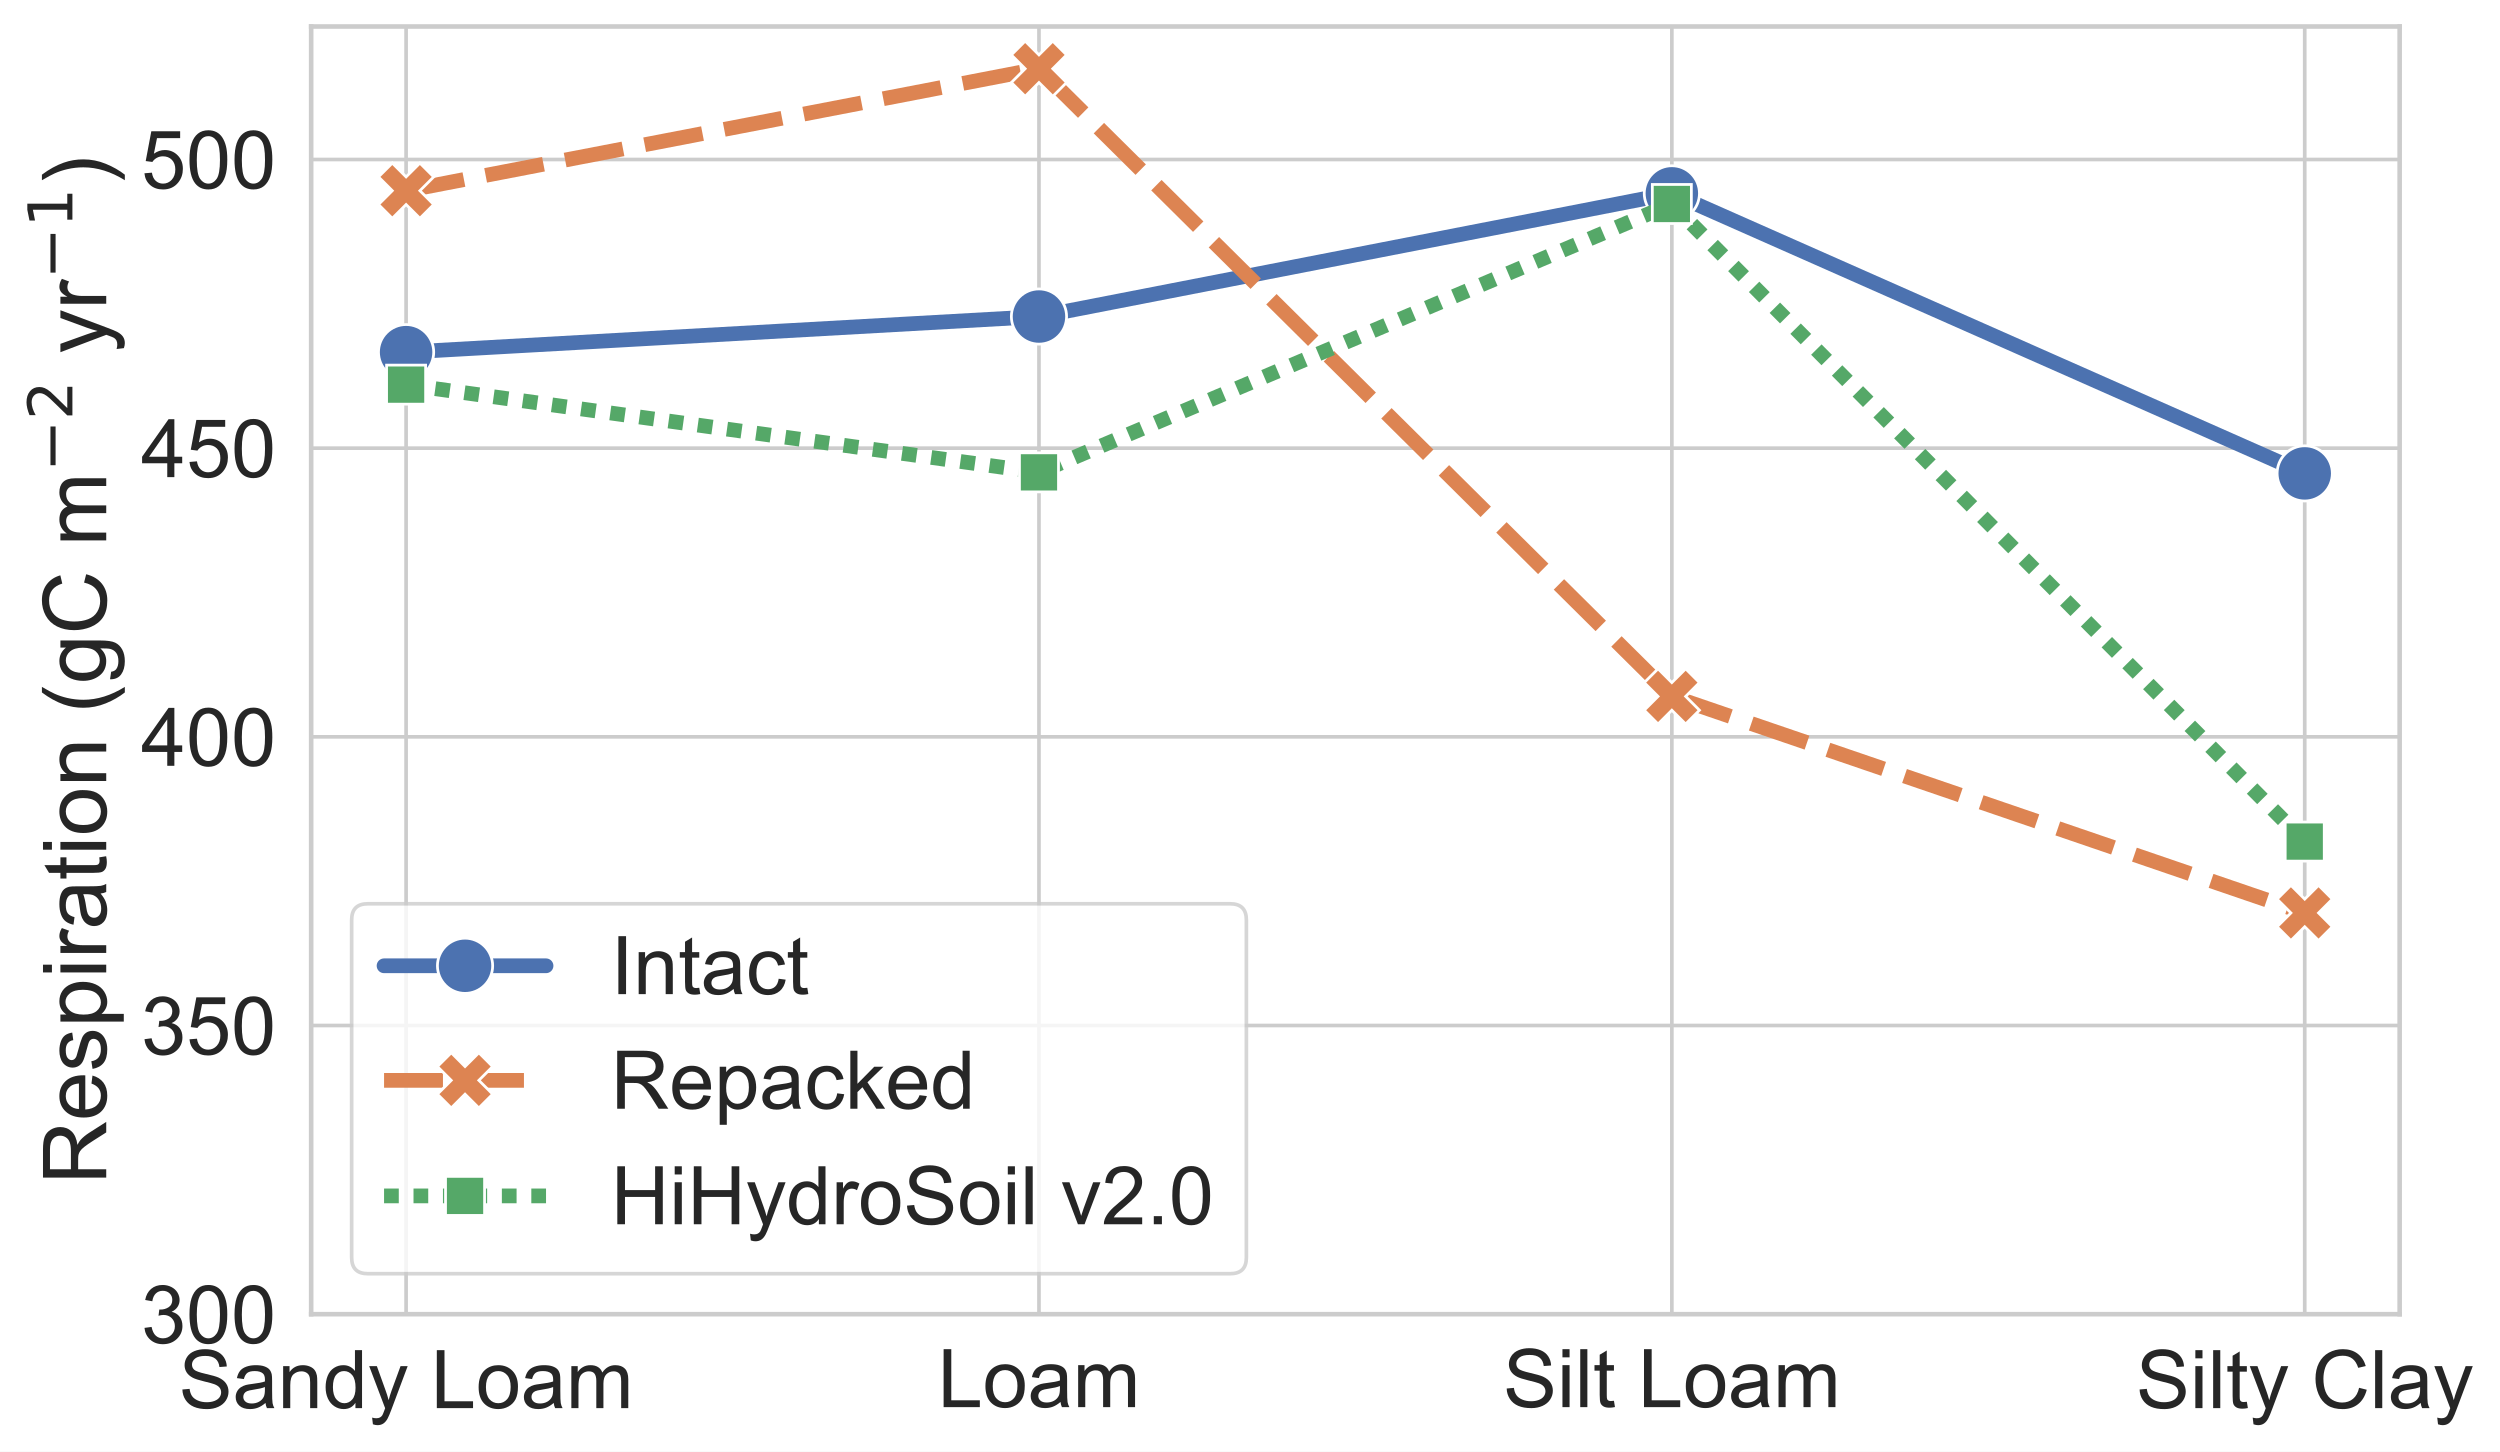
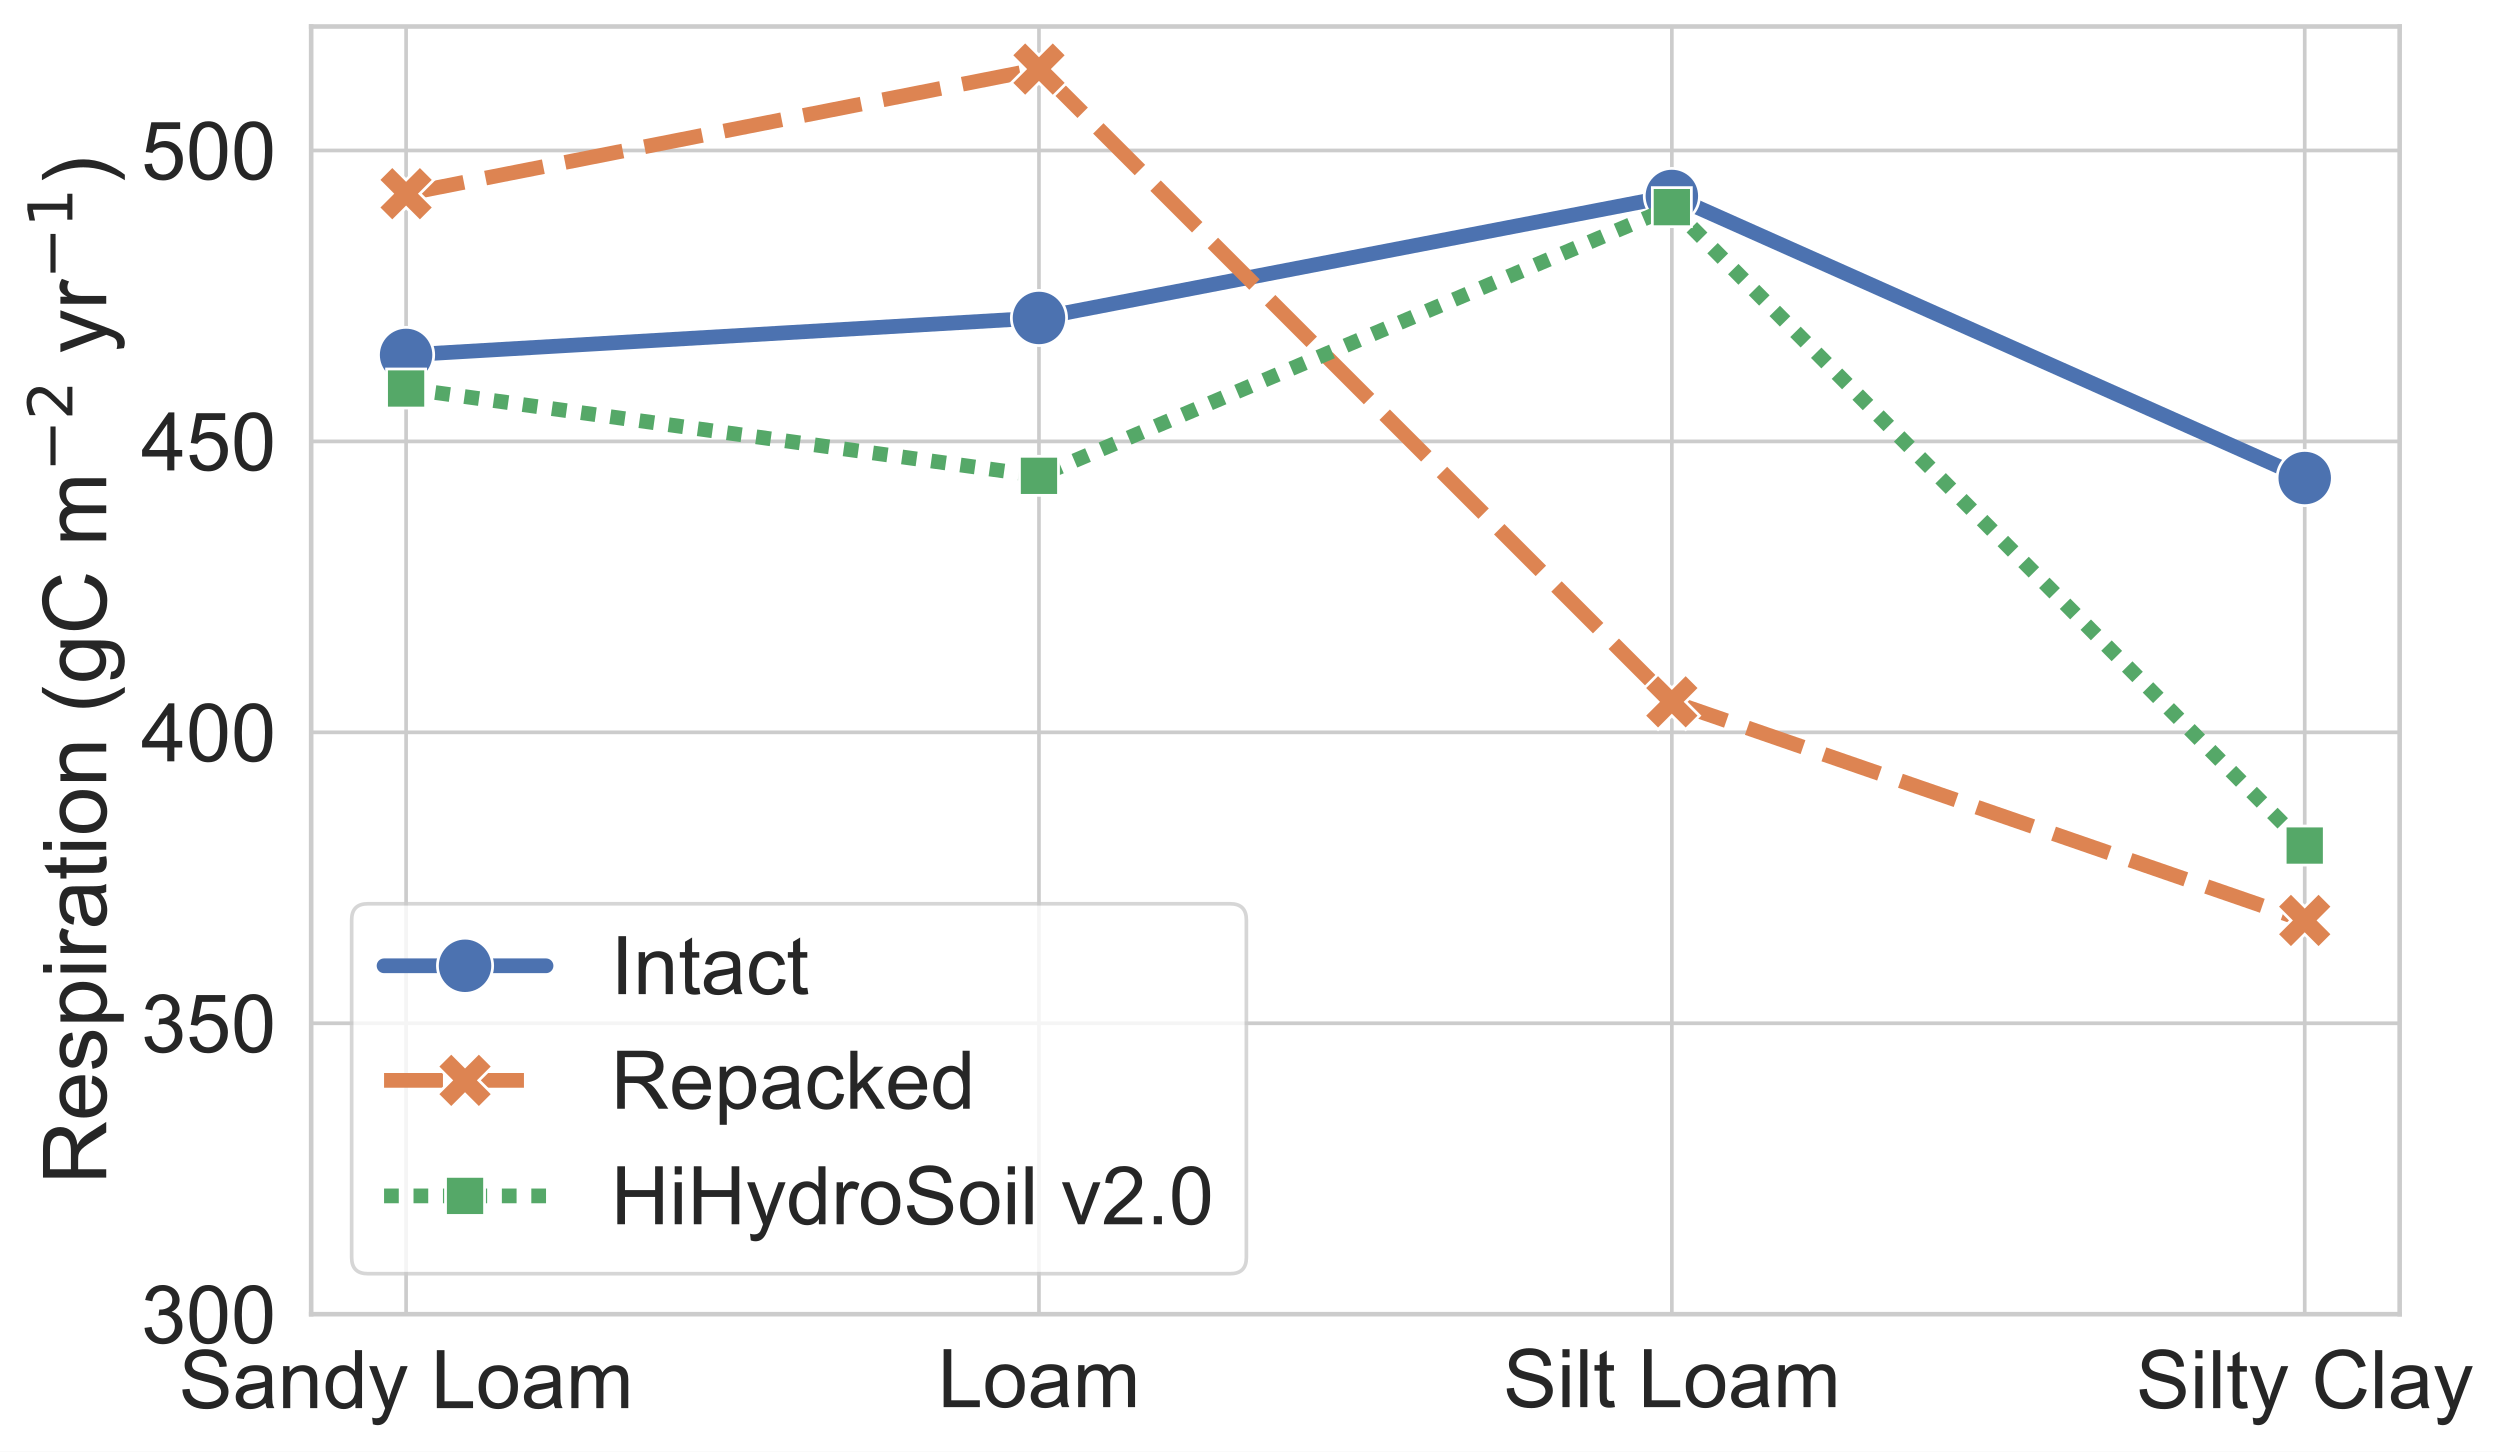
<svg xmlns="http://www.w3.org/2000/svg" xmlns:xlink="http://www.w3.org/1999/xlink" width="679.086pt" height="394.326pt" viewBox="0 0 679.086 394.326" version="1.1">
  <defs>
    <style type="text/css">*{stroke-linejoin: round; stroke-linecap: butt}</style>
  </defs>
  <g id="figure_1">
    <g id="patch_1">
      <path d="M 0 394.326  L 679.086 394.326  L 679.086 0  L 0 0  z " style="fill: #ffffff" />
    </g>
    <g id="axes_1">
      <g id="patch_2">
        <path d="M 84.522 356.98  L 651.83 356.98  L 651.83 7.2  L 84.522 7.2  z " style="fill: #ffffff" />
      </g>
      <g id="matplotlib.axis_1">
        <g id="xtick_1">
          <g id="line2d_1">
-             <path d="M 110.309 356.98  L 110.309 7.2  " clip-path="url(#p8c8cd73a64)" style="fill: none; stroke: #cccccc; stroke-linecap: round" />
+             <path d="M 110.309 356.98  L 110.309 7.2  " clip-path="url(#p1a04d018c3)" style="fill: none; stroke: #cccccc; stroke-linecap: round" />
          </g>
          <g id="text_1">
            <g style="fill: #262626" transform="translate(48.55077 382.4953) scale(0.22 -0.22)">
              <defs>
                <path id="ArialMT-53" d="M 288 1472  L 859 1522  Q 900 1178 1048 958  Q 1197 738 1509 602  Q 1822 466 2213 466  Q 2559 466 2825 569  Q 3091 672 3220 851  Q 3350 1031 3350 1244  Q 3350 1459 3225 1620  Q 3100 1781 2813 1891  Q 2628 1963 1997 2114  Q 1366 2266 1113 2400  Q 784 2572 623 2826  Q 463 3081 463 3397  Q 463 3744 659 4045  Q 856 4347 1234 4503  Q 1613 4659 2075 4659  Q 2584 4659 2973 4495  Q 3363 4331 3572 4012  Q 3781 3694 3797 3291  L 3216 3247  Q 3169 3681 2898 3903  Q 2628 4125 2100 4125  Q 1550 4125 1298 3923  Q 1047 3722 1047 3438  Q 1047 3191 1225 3031  Q 1400 2872 2139 2705  Q 2878 2538 3153 2413  Q 3553 2228 3743 1945  Q 3934 1663 3934 1294  Q 3934 928 3725 604  Q 3516 281 3123 101  Q 2731 -78 2241 -78  Q 1619 -78 1198 103  Q 778 284 539 648  Q 300 1013 288 1472  z " transform="scale(0.015625)" />
                <path id="ArialMT-61" d="M 2588 409  Q 2275 144 1986 34  Q 1697 -75 1366 -75  Q 819 -75 525 192  Q 231 459 231 875  Q 231 1119 342 1320  Q 453 1522 633 1644  Q 813 1766 1038 1828  Q 1203 1872 1538 1913  Q 2219 1994 2541 2106  Q 2544 2222 2544 2253  Q 2544 2597 2384 2738  Q 2169 2928 1744 2928  Q 1347 2928 1158 2789  Q 969 2650 878 2297  L 328 2372  Q 403 2725 575 2942  Q 747 3159 1072 3276  Q 1397 3394 1825 3394  Q 2250 3394 2515 3294  Q 2781 3194 2906 3042  Q 3031 2891 3081 2659  Q 3109 2516 3109 2141  L 3109 1391  Q 3109 606 3145 398  Q 3181 191 3288 0  L 2700 0  Q 2613 175 2588 409  z M 2541 1666  Q 2234 1541 1622 1453  Q 1275 1403 1131 1340  Q 988 1278 909 1158  Q 831 1038 831 891  Q 831 666 1001 516  Q 1172 366 1500 366  Q 1825 366 2078 508  Q 2331 650 2450 897  Q 2541 1088 2541 1459  L 2541 1666  z " transform="scale(0.015625)" />
                <path id="ArialMT-6e" d="M 422 0  L 422 3319  L 928 3319  L 928 2847  Q 1294 3394 1984 3394  Q 2284 3394 2536 3286  Q 2788 3178 2913 3003  Q 3038 2828 3088 2588  Q 3119 2431 3119 2041  L 3119 0  L 2556 0  L 2556 2019  Q 2556 2363 2490 2533  Q 2425 2703 2258 2804  Q 2091 2906 1866 2906  Q 1506 2906 1245 2678  Q 984 2450 984 1813  L 984 0  L 422 0  z " transform="scale(0.015625)" />
                <path id="ArialMT-64" d="M 2575 0  L 2575 419  Q 2259 -75 1647 -75  Q 1250 -75 917 144  Q 584 363 401 755  Q 219 1147 219 1656  Q 219 2153 384 2558  Q 550 2963 881 3178  Q 1213 3394 1622 3394  Q 1922 3394 2156 3267  Q 2391 3141 2538 2938  L 2538 4581  L 3097 4581  L 3097 0  L 2575 0  z M 797 1656  Q 797 1019 1065 703  Q 1334 388 1700 388  Q 2069 388 2326 689  Q 2584 991 2584 1609  Q 2584 2291 2321 2609  Q 2059 2928 1675 2928  Q 1300 2928 1048 2622  Q 797 2316 797 1656  z " transform="scale(0.015625)" />
                <path id="ArialMT-79" d="M 397 -1278  L 334 -750  Q 519 -800 656 -800  Q 844 -800 956 -737  Q 1069 -675 1141 -563  Q 1194 -478 1313 -144  Q 1328 -97 1363 -6  L 103 3319  L 709 3319  L 1400 1397  Q 1534 1031 1641 628  Q 1738 1016 1872 1384  L 2581 3319  L 3144 3319  L 1881 -56  Q 1678 -603 1566 -809  Q 1416 -1088 1222 -1217  Q 1028 -1347 759 -1347  Q 597 -1347 397 -1278  z " transform="scale(0.015625)" />
                <path id="ArialMT-20" transform="scale(0.015625)" />
                <path id="ArialMT-4c" d="M 469 0  L 469 4581  L 1075 4581  L 1075 541  L 3331 541  L 3331 0  L 469 0  z " transform="scale(0.015625)" />
                <path id="ArialMT-6f" d="M 213 1659  Q 213 2581 725 3025  Q 1153 3394 1769 3394  Q 2453 3394 2887 2945  Q 3322 2497 3322 1706  Q 3322 1066 3130 698  Q 2938 331 2570 128  Q 2203 -75 1769 -75  Q 1072 -75 642 372  Q 213 819 213 1659  z M 791 1659  Q 791 1022 1069 705  Q 1347 388 1769 388  Q 2188 388 2466 706  Q 2744 1025 2744 1678  Q 2744 2294 2464 2611  Q 2184 2928 1769 2928  Q 1347 2928 1069 2612  Q 791 2297 791 1659  z " transform="scale(0.015625)" />
                <path id="ArialMT-6d" d="M 422 0  L 422 3319  L 925 3319  L 925 2853  Q 1081 3097 1340 3245  Q 1600 3394 1931 3394  Q 2300 3394 2536 3241  Q 2772 3088 2869 2813  Q 3263 3394 3894 3394  Q 4388 3394 4653 3120  Q 4919 2847 4919 2278  L 4919 0  L 4359 0  L 4359 2091  Q 4359 2428 4304 2576  Q 4250 2725 4106 2815  Q 3963 2906 3769 2906  Q 3419 2906 3187 2673  Q 2956 2441 2956 1928  L 2956 0  L 2394 0  L 2394 2156  Q 2394 2531 2256 2718  Q 2119 2906 1806 2906  Q 1569 2906 1367 2781  Q 1166 2656 1075 2415  Q 984 2175 984 1722  L 984 0  L 422 0  z " transform="scale(0.015625)" />
              </defs>
              <use xlink:href="#ArialMT-53" />
              <use xlink:href="#ArialMT-61" transform="translate(66.69922 0)" />
              <use xlink:href="#ArialMT-6e" transform="translate(122.3145 0)" />
              <use xlink:href="#ArialMT-64" transform="translate(177.9297 0)" />
              <use xlink:href="#ArialMT-79" transform="translate(233.5449 0)" />
              <use xlink:href="#ArialMT-20" transform="translate(283.5449 0)" />
              <use xlink:href="#ArialMT-4c" transform="translate(311.3281 0)" />
              <use xlink:href="#ArialMT-6f" transform="translate(366.9434 0)" />
              <use xlink:href="#ArialMT-61" transform="translate(422.5586 0)" />
              <use xlink:href="#ArialMT-6d" transform="translate(478.1738 0)" />
            </g>
          </g>
        </g>
        <g id="xtick_2">
          <g id="line2d_2">
-             <path d="M 282.22 356.98  L 282.22 7.2  " clip-path="url(#p8c8cd73a64)" style="fill: none; stroke: #cccccc; stroke-linecap: round" />
+             <path d="M 282.22 356.98  L 282.22 7.2  " clip-path="url(#p1a04d018c3)" style="fill: none; stroke: #cccccc; stroke-linecap: round" />
          </g>
          <g id="text_2">
            <g style="fill: #262626" transform="translate(254.7066 382.2272) scale(0.22 -0.22)">
              <use xlink:href="#ArialMT-4c" />
              <use xlink:href="#ArialMT-6f" transform="translate(55.61523 0)" />
              <use xlink:href="#ArialMT-61" transform="translate(111.2305 0)" />
              <use xlink:href="#ArialMT-6d" transform="translate(166.8457 0)" />
            </g>
          </g>
        </g>
        <g id="xtick_3">
          <g id="line2d_3">
-             <path d="M 454.132 356.98  L 454.132 7.2  " clip-path="url(#p8c8cd73a64)" style="fill: none; stroke: #cccccc; stroke-linecap: round" />
+             <path d="M 454.132 356.98  L 454.132 7.2  " clip-path="url(#p1a04d018c3)" style="fill: none; stroke: #cccccc; stroke-linecap: round" />
          </g>
          <g id="text_3">
            <g style="fill: #262626" transform="translate(408.2806 382.2272) scale(0.22 -0.22)">
              <defs>
                <path id="ArialMT-69" d="M 425 3934  L 425 4581  L 988 4581  L 988 3934  L 425 3934  z M 425 0  L 425 3319  L 988 3319  L 988 0  L 425 0  z " transform="scale(0.015625)" />
                <path id="ArialMT-6c" d="M 409 0  L 409 4581  L 972 4581  L 972 0  L 409 0  z " transform="scale(0.015625)" />
                <path id="ArialMT-74" d="M 1650 503  L 1731 6  Q 1494 -44 1306 -44  Q 1000 -44 831 53  Q 663 150 594 308  Q 525 466 525 972  L 525 2881  L 113 2881  L 113 3319  L 525 3319  L 525 4141  L 1084 4478  L 1084 3319  L 1650 3319  L 1650 2881  L 1084 2881  L 1084 941  Q 1084 700 1114 631  Q 1144 563 1211 522  Q 1278 481 1403 481  Q 1497 481 1650 503  z " transform="scale(0.015625)" />
              </defs>
              <use xlink:href="#ArialMT-53" />
              <use xlink:href="#ArialMT-69" transform="translate(66.69922 0)" />
              <use xlink:href="#ArialMT-6c" transform="translate(88.91602 0)" />
              <use xlink:href="#ArialMT-74" transform="translate(111.1328 0)" />
              <use xlink:href="#ArialMT-20" transform="translate(138.916 0)" />
              <use xlink:href="#ArialMT-4c" transform="translate(166.6992 0)" />
              <use xlink:href="#ArialMT-6f" transform="translate(222.3145 0)" />
              <use xlink:href="#ArialMT-61" transform="translate(277.9297 0)" />
              <use xlink:href="#ArialMT-6d" transform="translate(333.5449 0)" />
            </g>
          </g>
        </g>
        <g id="xtick_4">
          <g id="line2d_4">
-             <path d="M 626.043 356.98  L 626.043 7.2  " clip-path="url(#p8c8cd73a64)" style="fill: none; stroke: #cccccc; stroke-linecap: round" />
+             <path d="M 626.043 356.98  L 626.043 7.2  " clip-path="url(#p1a04d018c3)" style="fill: none; stroke: #cccccc; stroke-linecap: round" />
          </g>
          <g id="text_4">
            <g style="fill: #262626" transform="translate(580.2006 382.4953) scale(0.22 -0.22)">
              <defs>
                <path id="ArialMT-43" d="M 3763 1606  L 4369 1453  Q 4178 706 3683 314  Q 3188 -78 2472 -78  Q 1731 -78 1267 223  Q 803 525 561 1097  Q 319 1669 319 2325  Q 319 3041 592 3573  Q 866 4106 1370 4382  Q 1875 4659 2481 4659  Q 3169 4659 3637 4309  Q 4106 3959 4291 3325  L 3694 3184  Q 3534 3684 3231 3912  Q 2928 4141 2469 4141  Q 1941 4141 1586 3887  Q 1231 3634 1087 3207  Q 944 2781 944 2328  Q 944 1744 1114 1308  Q 1284 872 1643 656  Q 2003 441 2422 441  Q 2931 441 3284 734  Q 3638 1028 3763 1606  z " transform="scale(0.015625)" />
              </defs>
              <use xlink:href="#ArialMT-53" />
              <use xlink:href="#ArialMT-69" transform="translate(66.69922 0)" />
              <use xlink:href="#ArialMT-6c" transform="translate(88.91602 0)" />
              <use xlink:href="#ArialMT-74" transform="translate(111.1328 0)" />
              <use xlink:href="#ArialMT-79" transform="translate(138.916 0)" />
              <use xlink:href="#ArialMT-20" transform="translate(188.916 0)" />
              <use xlink:href="#ArialMT-43" transform="translate(216.6992 0)" />
              <use xlink:href="#ArialMT-6c" transform="translate(288.916 0)" />
              <use xlink:href="#ArialMT-61" transform="translate(311.1328 0)" />
              <use xlink:href="#ArialMT-79" transform="translate(366.748 0)" />
            </g>
          </g>
        </g>
      </g>
      <g id="matplotlib.axis_2">
        <g id="ytick_1">
          <g id="line2d_5">
-             <path d="M 84.522 356.98  L 651.83 356.98  " clip-path="url(#p8c8cd73a64)" style="fill: none; stroke: #cccccc; stroke-linecap: round" />
+             <path d="M 84.522 356.98  L 651.83 356.98  " clip-path="url(#p1a04d018c3)" style="fill: none; stroke: #cccccc; stroke-linecap: round" />
          </g>
          <g id="text_5">
            <g style="fill: #262626" transform="translate(38.32 364.8536) scale(0.22 -0.22)">
              <defs>
                <path id="ArialMT-33" d="M 269 1209  L 831 1284  Q 928 806 1161 595  Q 1394 384 1728 384  Q 2125 384 2398 659  Q 2672 934 2672 1341  Q 2672 1728 2419 1979  Q 2166 2231 1775 2231  Q 1616 2231 1378 2169  L 1441 2663  Q 1497 2656 1531 2656  Q 1891 2656 2178 2843  Q 2466 3031 2466 3422  Q 2466 3731 2256 3934  Q 2047 4138 1716 4138  Q 1388 4138 1169 3931  Q 950 3725 888 3313  L 325 3413  Q 428 3978 793 4289  Q 1159 4600 1703 4600  Q 2078 4600 2393 4439  Q 2709 4278 2876 4000  Q 3044 3722 3044 3409  Q 3044 3113 2884 2869  Q 2725 2625 2413 2481  Q 2819 2388 3044 2092  Q 3269 1797 3269 1353  Q 3269 753 2831 336  Q 2394 -81 1725 -81  Q 1122 -81 723 278  Q 325 638 269 1209  z " transform="scale(0.015625)" />
                <path id="ArialMT-30" d="M 266 2259  Q 266 3072 433 3567  Q 600 4063 929 4331  Q 1259 4600 1759 4600  Q 2128 4600 2406 4451  Q 2684 4303 2865 4023  Q 3047 3744 3150 3342  Q 3253 2941 3253 2259  Q 3253 1453 3087 958  Q 2922 463 2592 192  Q 2263 -78 1759 -78  Q 1097 -78 719 397  Q 266 969 266 2259  z M 844 2259  Q 844 1131 1108 757  Q 1372 384 1759 384  Q 2147 384 2411 759  Q 2675 1134 2675 2259  Q 2675 3391 2411 3762  Q 2147 4134 1753 4134  Q 1366 4134 1134 3806  Q 844 3388 844 2259  z " transform="scale(0.015625)" />
              </defs>
              <use xlink:href="#ArialMT-33" />
              <use xlink:href="#ArialMT-30" transform="translate(55.61523 0)" />
              <use xlink:href="#ArialMT-30" transform="translate(111.2305 0)" />
            </g>
          </g>
        </g>
        <g id="ytick_2">
          <g id="line2d_6">
-             <path d="M 84.522 278.566  L 651.83 278.566  " clip-path="url(#p8c8cd73a64)" style="fill: none; stroke: #cccccc; stroke-linecap: round" />
+             <path d="M 84.522 277.953  L 651.83 277.953  " clip-path="url(#p1a04d018c3)" style="fill: none; stroke: #cccccc; stroke-linecap: round" />
          </g>
          <g id="text_6">
-             <g style="fill: #262626" transform="translate(38.32 286.4395) scale(0.22 -0.22)">
+             <g style="fill: #262626" transform="translate(38.32 285.8264) scale(0.22 -0.22)">
              <defs>
                <path id="ArialMT-35" d="M 266 1200  L 856 1250  Q 922 819 1161 601  Q 1400 384 1738 384  Q 2144 384 2425 690  Q 2706 997 2706 1503  Q 2706 1984 2436 2262  Q 2166 2541 1728 2541  Q 1456 2541 1237 2417  Q 1019 2294 894 2097  L 366 2166  L 809 4519  L 3088 4519  L 3088 3981  L 1259 3981  L 1013 2750  Q 1425 3038 1878 3038  Q 2478 3038 2890 2622  Q 3303 2206 3303 1553  Q 3303 931 2941 478  Q 2500 -78 1738 -78  Q 1113 -78 717 272  Q 322 622 266 1200  z " transform="scale(0.015625)" />
              </defs>
              <use xlink:href="#ArialMT-33" />
              <use xlink:href="#ArialMT-35" transform="translate(55.61523 0)" />
              <use xlink:href="#ArialMT-30" transform="translate(111.2305 0)" />
            </g>
          </g>
        </g>
        <g id="ytick_3">
          <g id="line2d_7">
-             <path d="M 84.522 200.152  L 651.83 200.152  " clip-path="url(#p8c8cd73a64)" style="fill: none; stroke: #cccccc; stroke-linecap: round" />
+             <path d="M 84.522 198.926  L 651.83 198.926  " clip-path="url(#p1a04d018c3)" style="fill: none; stroke: #cccccc; stroke-linecap: round" />
          </g>
          <g id="text_7">
-             <g style="fill: #262626" transform="translate(38.32 208.0254) scale(0.22 -0.22)">
+             <g style="fill: #262626" transform="translate(38.32 206.7992) scale(0.22 -0.22)">
              <defs>
                <path id="ArialMT-34" d="M 2069 0  L 2069 1097  L 81 1097  L 81 1613  L 2172 4581  L 2631 4581  L 2631 1613  L 3250 1613  L 3250 1097  L 2631 1097  L 2631 0  L 2069 0  z M 2069 1613  L 2069 3678  L 634 1613  L 2069 1613  z " transform="scale(0.015625)" />
              </defs>
              <use xlink:href="#ArialMT-34" />
              <use xlink:href="#ArialMT-30" transform="translate(55.61523 0)" />
              <use xlink:href="#ArialMT-30" transform="translate(111.2305 0)" />
            </g>
          </g>
        </g>
        <g id="ytick_4">
          <g id="line2d_8">
-             <path d="M 84.522 121.738  L 651.83 121.738  " clip-path="url(#p8c8cd73a64)" style="fill: none; stroke: #cccccc; stroke-linecap: round" />
+             <path d="M 84.522 119.898  L 651.83 119.898  " clip-path="url(#p1a04d018c3)" style="fill: none; stroke: #cccccc; stroke-linecap: round" />
          </g>
          <g id="text_8">
-             <g style="fill: #262626" transform="translate(38.32 129.6114) scale(0.22 -0.22)">
+             <g style="fill: #262626" transform="translate(38.32 127.772) scale(0.22 -0.22)">
              <use xlink:href="#ArialMT-34" />
              <use xlink:href="#ArialMT-35" transform="translate(55.61523 0)" />
              <use xlink:href="#ArialMT-30" transform="translate(111.2305 0)" />
            </g>
          </g>
        </g>
        <g id="ytick_5">
          <g id="line2d_9">
-             <path d="M 84.522 43.324  L 651.83 43.324  " clip-path="url(#p8c8cd73a64)" style="fill: none; stroke: #cccccc; stroke-linecap: round" />
+             <path d="M 84.522 40.871  L 651.83 40.871  " clip-path="url(#p1a04d018c3)" style="fill: none; stroke: #cccccc; stroke-linecap: round" />
          </g>
          <g id="text_9">
-             <g style="fill: #262626" transform="translate(38.32 51.1973) scale(0.22 -0.22)">
+             <g style="fill: #262626" transform="translate(38.32 48.74485) scale(0.22 -0.22)">
              <use xlink:href="#ArialMT-35" />
              <use xlink:href="#ArialMT-30" transform="translate(55.61523 0)" />
              <use xlink:href="#ArialMT-30" transform="translate(111.2305 0)" />
            </g>
          </g>
        </g>
        <g id="text_10">
          <g style="fill: #262626" transform="translate(29.04 321.77) rotate(-90) scale(0.24 -0.24)">
            <defs>
              <path id="ArialMT-52" d="M 503 0  L 503 4581  L 2534 4581  Q 3147 4581 3465 4457  Q 3784 4334 3975 4021  Q 4166 3709 4166 3331  Q 4166 2844 3850 2509  Q 3534 2175 2875 2084  Q 3116 1969 3241 1856  Q 3506 1613 3744 1247  L 4541 0  L 3778 0  L 3172 953  Q 2906 1366 2734 1584  Q 2563 1803 2427 1890  Q 2291 1978 2150 2013  Q 2047 2034 1813 2034  L 1109 2034  L 1109 0  L 503 0  z M 1109 2559  L 2413 2559  Q 2828 2559 3062 2645  Q 3297 2731 3419 2920  Q 3541 3109 3541 3331  Q 3541 3656 3305 3865  Q 3069 4075 2559 4075  L 1109 4075  L 1109 2559  z " transform="scale(0.015625)" />
              <path id="ArialMT-65" d="M 2694 1069  L 3275 997  Q 3138 488 2766 206  Q 2394 -75 1816 -75  Q 1088 -75 661 373  Q 234 822 234 1631  Q 234 2469 665 2931  Q 1097 3394 1784 3394  Q 2450 3394 2872 2941  Q 3294 2488 3294 1666  Q 3294 1616 3291 1516  L 816 1516  Q 847 969 1125 678  Q 1403 388 1819 388  Q 2128 388 2347 550  Q 2566 713 2694 1069  z M 847 1978  L 2700 1978  Q 2663 2397 2488 2606  Q 2219 2931 1791 2931  Q 1403 2931 1139 2672  Q 875 2413 847 1978  z " transform="scale(0.015625)" />
              <path id="ArialMT-73" d="M 197 991  L 753 1078  Q 800 744 1014 566  Q 1228 388 1613 388  Q 2000 388 2187 545  Q 2375 703 2375 916  Q 2375 1106 2209 1216  Q 2094 1291 1634 1406  Q 1016 1563 777 1677  Q 538 1791 414 1992  Q 291 2194 291 2438  Q 291 2659 392 2848  Q 494 3038 669 3163  Q 800 3259 1026 3326  Q 1253 3394 1513 3394  Q 1903 3394 2198 3281  Q 2494 3169 2634 2976  Q 2775 2784 2828 2463  L 2278 2388  Q 2241 2644 2061 2787  Q 1881 2931 1553 2931  Q 1166 2931 1000 2803  Q 834 2675 834 2503  Q 834 2394 903 2306  Q 972 2216 1119 2156  Q 1203 2125 1616 2013  Q 2213 1853 2448 1751  Q 2684 1650 2818 1456  Q 2953 1263 2953 975  Q 2953 694 2789 445  Q 2625 197 2315 61  Q 2006 -75 1616 -75  Q 969 -75 630 194  Q 291 463 197 991  z " transform="scale(0.015625)" />
              <path id="ArialMT-70" d="M 422 -1272  L 422 3319  L 934 3319  L 934 2888  Q 1116 3141 1344 3267  Q 1572 3394 1897 3394  Q 2322 3394 2647 3175  Q 2972 2956 3137 2557  Q 3303 2159 3303 1684  Q 3303 1175 3120 767  Q 2938 359 2589 142  Q 2241 -75 1856 -75  Q 1575 -75 1351 44  Q 1128 163 984 344  L 984 -1272  L 422 -1272  z M 931 1641  Q 931 1000 1190 694  Q 1450 388 1819 388  Q 2194 388 2461 705  Q 2728 1022 2728 1688  Q 2728 2322 2467 2637  Q 2206 2953 1844 2953  Q 1484 2953 1207 2617  Q 931 2281 931 1641  z " transform="scale(0.015625)" />
              <path id="ArialMT-72" d="M 416 0  L 416 3319  L 922 3319  L 922 2816  Q 1116 3169 1280 3281  Q 1444 3394 1641 3394  Q 1925 3394 2219 3213  L 2025 2691  Q 1819 2813 1613 2813  Q 1428 2813 1281 2702  Q 1134 2591 1072 2394  Q 978 2094 978 1738  L 978 0  L 416 0  z " transform="scale(0.015625)" />
              <path id="ArialMT-28" d="M 1497 -1347  Q 1031 -759 709 28  Q 388 816 388 1659  Q 388 2403 628 3084  Q 909 3875 1497 4659  L 1900 4659  Q 1522 4009 1400 3731  Q 1209 3300 1100 2831  Q 966 2247 966 1656  Q 966 153 1900 -1347  L 1497 -1347  z " transform="scale(0.015625)" />
              <path id="ArialMT-67" d="M 319 -275  L 866 -356  Q 900 -609 1056 -725  Q 1266 -881 1628 -881  Q 2019 -881 2231 -725  Q 2444 -569 2519 -288  Q 2563 -116 2559 434  Q 2191 0 1641 0  Q 956 0 581 494  Q 206 988 206 1678  Q 206 2153 378 2554  Q 550 2956 876 3175  Q 1203 3394 1644 3394  Q 2231 3394 2613 2919  L 2613 3319  L 3131 3319  L 3131 450  Q 3131 -325 2973 -648  Q 2816 -972 2473 -1159  Q 2131 -1347 1631 -1347  Q 1038 -1347 672 -1080  Q 306 -813 319 -275  z M 784 1719  Q 784 1066 1043 766  Q 1303 466 1694 466  Q 2081 466 2343 764  Q 2606 1063 2606 1700  Q 2606 2309 2336 2618  Q 2066 2928 1684 2928  Q 1309 2928 1046 2623  Q 784 2319 784 1719  z " transform="scale(0.015625)" />
              <path id="DejaVuSans-2212" d="M 678 2272  L 4684 2272  L 4684 1741  L 678 1741  L 678 2272  z " transform="scale(0.015625)" />
              <path id="DejaVuSans-32" d="M 1228 531  L 3431 531  L 3431 0  L 469 0  L 469 531  Q 828 903 1448 1529  Q 2069 2156 2228 2338  Q 2531 2678 2651 2914  Q 2772 3150 2772 3378  Q 2772 3750 2511 3984  Q 2250 4219 1831 4219  Q 1534 4219 1204 4116  Q 875 4013 500 3803  L 500 4441  Q 881 4594 1212 4672  Q 1544 4750 1819 4750  Q 2544 4750 2975 4387  Q 3406 4025 3406 3419  Q 3406 3131 3298 2873  Q 3191 2616 2906 2266  Q 2828 2175 2409 1742  Q 1991 1309 1228 531  z " transform="scale(0.015625)" />
              <path id="DejaVuSans-31" d="M 794 531  L 1825 531  L 1825 4091  L 703 3866  L 703 4441  L 1819 4666  L 2450 4666  L 2450 531  L 3481 531  L 3481 0  L 794 0  L 794 531  z " transform="scale(0.015625)" />
              <path id="ArialMT-29" d="M 791 -1347  L 388 -1347  Q 1322 153 1322 1656  Q 1322 2244 1188 2822  Q 1081 3291 891 3722  Q 769 4003 388 4659  L 791 4659  Q 1378 3875 1659 3084  Q 1900 2403 1900 1659  Q 1900 816 1576 28  Q 1253 -759 791 -1347  z " transform="scale(0.015625)" />
            </defs>
            <use xlink:href="#ArialMT-52" transform="translate(0 0.765625)" />
            <use xlink:href="#ArialMT-65" transform="translate(72.2168 0.765625)" />
            <use xlink:href="#ArialMT-73" transform="translate(127.832 0.765625)" />
            <use xlink:href="#ArialMT-70" transform="translate(177.832 0.765625)" />
            <use xlink:href="#ArialMT-69" transform="translate(233.4473 0.765625)" />
            <use xlink:href="#ArialMT-72" transform="translate(255.6641 0.765625)" />
            <use xlink:href="#ArialMT-61" transform="translate(288.9648 0.765625)" />
            <use xlink:href="#ArialMT-74" transform="translate(344.5801 0.765625)" />
            <use xlink:href="#ArialMT-69" transform="translate(372.3633 0.765625)" />
            <use xlink:href="#ArialMT-6f" transform="translate(394.5801 0.765625)" />
            <use xlink:href="#ArialMT-6e" transform="translate(450.1953 0.765625)" />
            <use xlink:href="#ArialMT-20" transform="translate(505.8105 0.765625)" />
            <use xlink:href="#ArialMT-28" transform="translate(533.5938 0.765625)" />
            <use xlink:href="#ArialMT-67" transform="translate(566.8945 0.765625)" />
            <use xlink:href="#ArialMT-43" transform="translate(622.5098 0.765625)" />
            <use xlink:href="#ArialMT-20" transform="translate(694.7266 0.765625)" />
            <use xlink:href="#ArialMT-6d" transform="translate(722.5098 0.765625)" />
            <use xlink:href="#DejaVuSans-2212" transform="translate(806.7676 39.04688) scale(0.7)" />
            <use xlink:href="#DejaVuSans-32" transform="translate(865.4199 39.04688) scale(0.7)" />
            <use xlink:href="#ArialMT-20" transform="translate(912.6904 0.765625)" />
            <use xlink:href="#ArialMT-79" transform="translate(940.4736 0.765625)" />
            <use xlink:href="#ArialMT-72" transform="translate(990.4736 0.765625)" />
            <use xlink:href="#DejaVuSans-2212" transform="translate(1024.731 39.04688) scale(0.7)" />
            <use xlink:href="#DejaVuSans-31" transform="translate(1083.384 39.04688) scale(0.7)" />
            <use xlink:href="#ArialMT-29" transform="translate(1130.654 0.765625)" />
          </g>
        </g>
      </g>
      <g id="FillBetweenPolyCollection_1" />
      <g id="FillBetweenPolyCollection_2" />
      <g id="FillBetweenPolyCollection_3" />
      <g id="line2d_10">
-         <path d="M 110.309 95.655  L 282.22 85.98  L 454.132 52.518  L 626.043 128.591  " clip-path="url(#p8c8cd73a64)" style="fill: none; stroke: #4c72b0; stroke-width: 4; stroke-linecap: round" />
+         <path d="M 110.309 96.413  L 282.22 86.37  L 454.132 53.236  L 626.043 129.85  " clip-path="url(#p1a04d018c3)" style="fill: none; stroke: #4c72b0; stroke-width: 4; stroke-linecap: round" />
        <defs>
-           <path id="m2372c9fff1" d="M 0 7.5  C 1.989 7.5 3.897 6.71 5.303 5.303  C 6.71 3.897 7.5 1.989 7.5 0  C 7.5 -1.989 6.71 -3.897 5.303 -5.303  C 3.897 -6.71 1.989 -7.5 0 -7.5  C -1.989 -7.5 -3.897 -6.71 -5.303 -5.303  C -6.71 -3.897 -7.5 -1.989 -7.5 0  C -7.5 1.989 -6.71 3.897 -5.303 5.303  C -3.897 6.71 -1.989 7.5 0 7.5  z " style="stroke: #ffffff; stroke-width: 0.75" />
+           <path id="m729ef47c2c" d="M 0 7.5  C 1.989 7.5 3.897 6.71 5.303 5.303  C 6.71 3.897 7.5 1.989 7.5 0  C 7.5 -1.989 6.71 -3.897 5.303 -5.303  C 3.897 -6.71 1.989 -7.5 0 -7.5  C -1.989 -7.5 -3.897 -6.71 -5.303 -5.303  C -6.71 -3.897 -7.5 -1.989 -7.5 0  C -7.5 1.989 -6.71 3.897 -5.303 5.303  C -3.897 6.71 -1.989 7.5 0 7.5  z " style="stroke: #ffffff; stroke-width: 0.75" />
        </defs>
-         <g clip-path="url(#p8c8cd73a64)">
-           <use xlink:href="#m2372c9fff1" x="110.309" y="95.655" style="fill: #4c72b0; stroke: #ffffff; stroke-width: 0.75" />
-           <use xlink:href="#m2372c9fff1" x="282.22" y="85.98" style="fill: #4c72b0; stroke: #ffffff; stroke-width: 0.75" />
-           <use xlink:href="#m2372c9fff1" x="454.132" y="52.518" style="fill: #4c72b0; stroke: #ffffff; stroke-width: 0.75" />
-           <use xlink:href="#m2372c9fff1" x="626.043" y="128.591" style="fill: #4c72b0; stroke: #ffffff; stroke-width: 0.75" />
+         <g clip-path="url(#p1a04d018c3)">
+           <use xlink:href="#m729ef47c2c" x="110.309" y="96.413" style="fill: #4c72b0; stroke: #ffffff; stroke-width: 0.75" />
+           <use xlink:href="#m729ef47c2c" x="282.22" y="86.37" style="fill: #4c72b0; stroke: #ffffff; stroke-width: 0.75" />
+           <use xlink:href="#m729ef47c2c" x="454.132" y="53.236" style="fill: #4c72b0; stroke: #ffffff; stroke-width: 0.75" />
+           <use xlink:href="#m729ef47c2c" x="626.043" y="129.85" style="fill: #4c72b0; stroke: #ffffff; stroke-width: 0.75" />
        </g>
      </g>
      <g id="line2d_11">
-         <path d="M 110.309 51.802  L 282.22 18.666  L 454.132 189.168  L 626.043 247.984  " clip-path="url(#p8c8cd73a64)" style="fill: none; stroke-dasharray: 16,6; stroke-dashoffset: 0; stroke: #dd8452; stroke-width: 4" />
+         <path d="M 110.309 52.616  L 282.22 18.763  L 454.132 190.643  L 626.043 250.021  " clip-path="url(#p1a04d018c3)" style="fill: none; stroke-dasharray: 16,6; stroke-dashoffset: 0; stroke: #dd8452; stroke-width: 4" />
        <defs>
-           <path id="mb372dc1cad" d="M -3.75 7.5  L 0 3.75  L 3.75 7.5  L 7.5 3.75  L 3.75 0  L 7.5 -3.75  L 3.75 -7.5  L 0 -3.75  L -3.75 -7.5  L -7.5 -3.75  L -3.75 0  L -7.5 3.75  z " style="stroke: #ffffff; stroke-width: 0.75; stroke-linejoin: miter" />
+           <path id="mf990b99431" d="M -3.75 7.5  L 0 3.75  L 3.75 7.5  L 7.5 3.75  L 3.75 0  L 7.5 -3.75  L 3.75 -7.5  L 0 -3.75  L -3.75 -7.5  L -7.5 -3.75  L -3.75 0  L -7.5 3.75  z " style="stroke: #ffffff; stroke-width: 0.75; stroke-linejoin: miter" />
        </defs>
-         <g clip-path="url(#p8c8cd73a64)">
-           <use xlink:href="#mb372dc1cad" x="110.309" y="51.802" style="fill: #dd8452; stroke: #ffffff; stroke-width: 0.75; stroke-linejoin: miter" />
-           <use xlink:href="#mb372dc1cad" x="282.22" y="18.666" style="fill: #dd8452; stroke: #ffffff; stroke-width: 0.75; stroke-linejoin: miter" />
-           <use xlink:href="#mb372dc1cad" x="454.132" y="189.168" style="fill: #dd8452; stroke: #ffffff; stroke-width: 0.75; stroke-linejoin: miter" />
-           <use xlink:href="#mb372dc1cad" x="626.043" y="247.984" style="fill: #dd8452; stroke: #ffffff; stroke-width: 0.75; stroke-linejoin: miter" />
+         <g clip-path="url(#p1a04d018c3)">
+           <use xlink:href="#mf990b99431" x="110.309" y="52.616" style="fill: #dd8452; stroke: #ffffff; stroke-width: 0.75; stroke-linejoin: miter" />
+           <use xlink:href="#mf990b99431" x="282.22" y="18.763" style="fill: #dd8452; stroke: #ffffff; stroke-width: 0.75; stroke-linejoin: miter" />
+           <use xlink:href="#mf990b99431" x="454.132" y="190.643" style="fill: #dd8452; stroke: #ffffff; stroke-width: 0.75; stroke-linejoin: miter" />
+           <use xlink:href="#mf990b99431" x="626.043" y="250.021" style="fill: #dd8452; stroke: #ffffff; stroke-width: 0.75; stroke-linejoin: miter" />
        </g>
      </g>
      <g id="line2d_12">
-         <path d="M 110.309 104.48  L 282.22 128.308  L 454.132 55.411  L 626.043 228.606  " clip-path="url(#p8c8cd73a64)" style="fill: none; stroke-dasharray: 4,4; stroke-dashoffset: 0; stroke: #55a868; stroke-width: 4" />
+         <path d="M 110.309 105.533  L 282.22 129.249  L 454.132 56.267  L 626.043 229.683  " clip-path="url(#p1a04d018c3)" style="fill: none; stroke-dasharray: 4,4; stroke-dashoffset: 0; stroke: #55a868; stroke-width: 4" />
        <defs>
-           <path id="mb5afd856f3" d="M -5.303 -5.303  L -5.303 5.303  L 5.303 5.303  L 5.303 -5.303  z " style="stroke: #ffffff; stroke-width: 0.75; stroke-linejoin: miter" />
+           <path id="m7925b79bcb" d="M -5.303 -5.303  L -5.303 5.303  L 5.303 5.303  L 5.303 -5.303  z " style="stroke: #ffffff; stroke-width: 0.75; stroke-linejoin: miter" />
        </defs>
-         <g clip-path="url(#p8c8cd73a64)">
-           <use xlink:href="#mb5afd856f3" x="110.309" y="104.48" style="fill: #55a868; stroke: #ffffff; stroke-width: 0.75; stroke-linejoin: miter" />
-           <use xlink:href="#mb5afd856f3" x="282.22" y="128.308" style="fill: #55a868; stroke: #ffffff; stroke-width: 0.75; stroke-linejoin: miter" />
-           <use xlink:href="#mb5afd856f3" x="454.132" y="55.411" style="fill: #55a868; stroke: #ffffff; stroke-width: 0.75; stroke-linejoin: miter" />
-           <use xlink:href="#mb5afd856f3" x="626.043" y="228.606" style="fill: #55a868; stroke: #ffffff; stroke-width: 0.75; stroke-linejoin: miter" />
+         <g clip-path="url(#p1a04d018c3)">
+           <use xlink:href="#m7925b79bcb" x="110.309" y="105.533" style="fill: #55a868; stroke: #ffffff; stroke-width: 0.75; stroke-linejoin: miter" />
+           <use xlink:href="#m7925b79bcb" x="282.22" y="129.249" style="fill: #55a868; stroke: #ffffff; stroke-width: 0.75; stroke-linejoin: miter" />
+           <use xlink:href="#m7925b79bcb" x="454.132" y="56.267" style="fill: #55a868; stroke: #ffffff; stroke-width: 0.75; stroke-linejoin: miter" />
+           <use xlink:href="#m7925b79bcb" x="626.043" y="229.683" style="fill: #55a868; stroke: #ffffff; stroke-width: 0.75; stroke-linejoin: miter" />
        </g>
      </g>
      <g id="line2d_13" />
      <g id="line2d_14" />
      <g id="line2d_15" />
      <g id="patch_3">
        <path d="M 84.522 356.98  L 84.522 7.2  " style="fill: none; stroke: #cccccc; stroke-width: 1.25; stroke-linejoin: miter; stroke-linecap: square" />
      </g>
      <g id="patch_4">
        <path d="M 651.83 356.98  L 651.83 7.2  " style="fill: none; stroke: #cccccc; stroke-width: 1.25; stroke-linejoin: miter; stroke-linecap: square" />
      </g>
      <g id="patch_5">
        <path d="M 84.522 356.98  L 651.83 356.98  " style="fill: none; stroke: #cccccc; stroke-width: 1.25; stroke-linejoin: miter; stroke-linecap: square" />
      </g>
      <g id="patch_6">
        <path d="M 84.522 7.2  L 651.83 7.2  " style="fill: none; stroke: #cccccc; stroke-width: 1.25; stroke-linejoin: miter; stroke-linecap: square" />
      </g>
      <g id="legend_1">
        <g id="patch_7">
          <path d="M 99.922 345.98  L 334.157 345.98  Q 338.557 345.98 338.557 341.58  L 338.557 249.895  Q 338.557 245.495 334.157 245.495  L 99.922 245.495  Q 95.522 245.495 95.522 249.895  L 95.522 341.58  Q 95.522 345.98 99.922 345.98  z " style="fill: #ffffff; opacity: 0.8; stroke: #cccccc; stroke-linejoin: miter" />
        </g>
        <g id="line2d_16">
          <path d="M 104.322 262.342  L 126.322 262.342  L 148.322 262.342  " style="fill: none; stroke: #4c72b0; stroke-width: 4; stroke-linecap: round" />
          <g>
-             <use xlink:href="#m2372c9fff1" x="126.322" y="262.342" style="fill: #4c72b0; stroke: #ffffff; stroke-width: 0.75" />
+             <use xlink:href="#m729ef47c2c" x="126.322" y="262.342" style="fill: #4c72b0; stroke: #ffffff; stroke-width: 0.75" />
          </g>
        </g>
        <g id="text_11">
          <g style="fill: #262626" transform="translate(165.9222 270.0422) scale(0.22 -0.22)">
            <defs>
              <path id="ArialMT-49" d="M 597 0  L 597 4581  L 1203 4581  L 1203 0  L 597 0  z " transform="scale(0.015625)" />
              <path id="ArialMT-63" d="M 2588 1216  L 3141 1144  Q 3050 572 2676 248  Q 2303 -75 1759 -75  Q 1078 -75 664 370  Q 250 816 250 1647  Q 250 2184 428 2587  Q 606 2991 970 3192  Q 1334 3394 1763 3394  Q 2303 3394 2647 3120  Q 2991 2847 3088 2344  L 2541 2259  Q 2463 2594 2264 2762  Q 2066 2931 1784 2931  Q 1359 2931 1093 2626  Q 828 2322 828 1663  Q 828 994 1084 691  Q 1341 388 1753 388  Q 2084 388 2306 591  Q 2528 794 2588 1216  z " transform="scale(0.015625)" />
            </defs>
            <use xlink:href="#ArialMT-49" />
            <use xlink:href="#ArialMT-6e" transform="translate(27.7832 0)" />
            <use xlink:href="#ArialMT-74" transform="translate(83.39844 0)" />
            <use xlink:href="#ArialMT-61" transform="translate(111.1816 0)" />
            <use xlink:href="#ArialMT-63" transform="translate(166.7969 0)" />
            <use xlink:href="#ArialMT-74" transform="translate(216.7969 0)" />
          </g>
        </g>
        <g id="line2d_17">
          <path d="M 104.322 293.462  L 126.322 293.462  L 148.322 293.462  " style="fill: none; stroke-dasharray: 16,6; stroke-dashoffset: 0; stroke: #dd8452; stroke-width: 4" />
          <g>
-             <use xlink:href="#mb372dc1cad" x="126.322" y="293.462" style="fill: #dd8452; stroke: #ffffff; stroke-width: 0.75; stroke-linejoin: miter" />
+             <use xlink:href="#mf990b99431" x="126.322" y="293.462" style="fill: #dd8452; stroke: #ffffff; stroke-width: 0.75; stroke-linejoin: miter" />
          </g>
        </g>
        <g id="text_12">
          <g style="fill: #262626" transform="translate(165.9222 301.1619) scale(0.22 -0.22)">
            <defs>
              <path id="ArialMT-6b" d="M 425 0  L 425 4581  L 988 4581  L 988 1969  L 2319 3319  L 3047 3319  L 1778 2088  L 3175 0  L 2481 0  L 1384 1697  L 988 1316  L 988 0  L 425 0  z " transform="scale(0.015625)" />
            </defs>
            <use xlink:href="#ArialMT-52" />
            <use xlink:href="#ArialMT-65" transform="translate(72.2168 0)" />
            <use xlink:href="#ArialMT-70" transform="translate(127.832 0)" />
            <use xlink:href="#ArialMT-61" transform="translate(183.4473 0)" />
            <use xlink:href="#ArialMT-63" transform="translate(239.0625 0)" />
            <use xlink:href="#ArialMT-6b" transform="translate(289.0625 0)" />
            <use xlink:href="#ArialMT-65" transform="translate(339.0625 0)" />
            <use xlink:href="#ArialMT-64" transform="translate(394.6777 0)" />
          </g>
        </g>
        <g id="line2d_18">
          <path d="M 104.322 324.85  L 126.322 324.85  L 148.322 324.85  " style="fill: none; stroke-dasharray: 4,4; stroke-dashoffset: 0; stroke: #55a868; stroke-width: 4" />
          <g>
-             <use xlink:href="#mb5afd856f3" x="126.322" y="324.85" style="fill: #55a868; stroke: #ffffff; stroke-width: 0.75; stroke-linejoin: miter" />
+             <use xlink:href="#m7925b79bcb" x="126.322" y="324.85" style="fill: #55a868; stroke: #ffffff; stroke-width: 0.75; stroke-linejoin: miter" />
          </g>
        </g>
        <g id="text_13">
          <g style="fill: #262626" transform="translate(165.9222 332.5497) scale(0.22 -0.22)">
            <defs>
              <path id="ArialMT-48" d="M 513 0  L 513 4581  L 1119 4581  L 1119 2700  L 3500 2700  L 3500 4581  L 4106 4581  L 4106 0  L 3500 0  L 3500 2159  L 1119 2159  L 1119 0  L 513 0  z " transform="scale(0.015625)" />
              <path id="ArialMT-76" d="M 1344 0  L 81 3319  L 675 3319  L 1388 1331  Q 1503 1009 1600 663  Q 1675 925 1809 1294  L 2547 3319  L 3125 3319  L 1869 0  L 1344 0  z " transform="scale(0.015625)" />
              <path id="ArialMT-32" d="M 3222 541  L 3222 0  L 194 0  Q 188 203 259 391  Q 375 700 629 1000  Q 884 1300 1366 1694  Q 2113 2306 2375 2664  Q 2638 3022 2638 3341  Q 2638 3675 2398 3904  Q 2159 4134 1775 4134  Q 1369 4134 1125 3890  Q 881 3647 878 3216  L 300 3275  Q 359 3922 746 4261  Q 1134 4600 1788 4600  Q 2447 4600 2831 4234  Q 3216 3869 3216 3328  Q 3216 3053 3103 2787  Q 2991 2522 2730 2228  Q 2469 1934 1863 1422  Q 1356 997 1212 845  Q 1069 694 975 541  L 3222 541  z " transform="scale(0.015625)" />
              <path id="ArialMT-2e" d="M 581 0  L 581 641  L 1222 641  L 1222 0  L 581 0  z " transform="scale(0.015625)" />
            </defs>
            <use xlink:href="#ArialMT-48" />
            <use xlink:href="#ArialMT-69" transform="translate(72.2168 0)" />
            <use xlink:href="#ArialMT-48" transform="translate(94.43359 0)" />
            <use xlink:href="#ArialMT-79" transform="translate(166.6504 0)" />
            <use xlink:href="#ArialMT-64" transform="translate(216.6504 0)" />
            <use xlink:href="#ArialMT-72" transform="translate(272.2656 0)" />
            <use xlink:href="#ArialMT-6f" transform="translate(305.5664 0)" />
            <use xlink:href="#ArialMT-53" transform="translate(361.1816 0)" />
            <use xlink:href="#ArialMT-6f" transform="translate(427.8809 0)" />
            <use xlink:href="#ArialMT-69" transform="translate(483.4961 0)" />
            <use xlink:href="#ArialMT-6c" transform="translate(505.7129 0)" />
            <use xlink:href="#ArialMT-20" transform="translate(527.9297 0)" />
            <use xlink:href="#ArialMT-76" transform="translate(555.7129 0)" />
            <use xlink:href="#ArialMT-32" transform="translate(605.7129 0)" />
            <use xlink:href="#ArialMT-2e" transform="translate(661.3281 0)" />
            <use xlink:href="#ArialMT-30" transform="translate(689.1113 0)" />
          </g>
        </g>
      </g>
    </g>
  </g>
  <defs>
-     <clipPath id="p8c8cd73a64">
+     <clipPath id="p1a04d018c3">
      <rect x="84.522" y="7.2" width="567.308" height="349.78" />
    </clipPath>
  </defs>
</svg>
